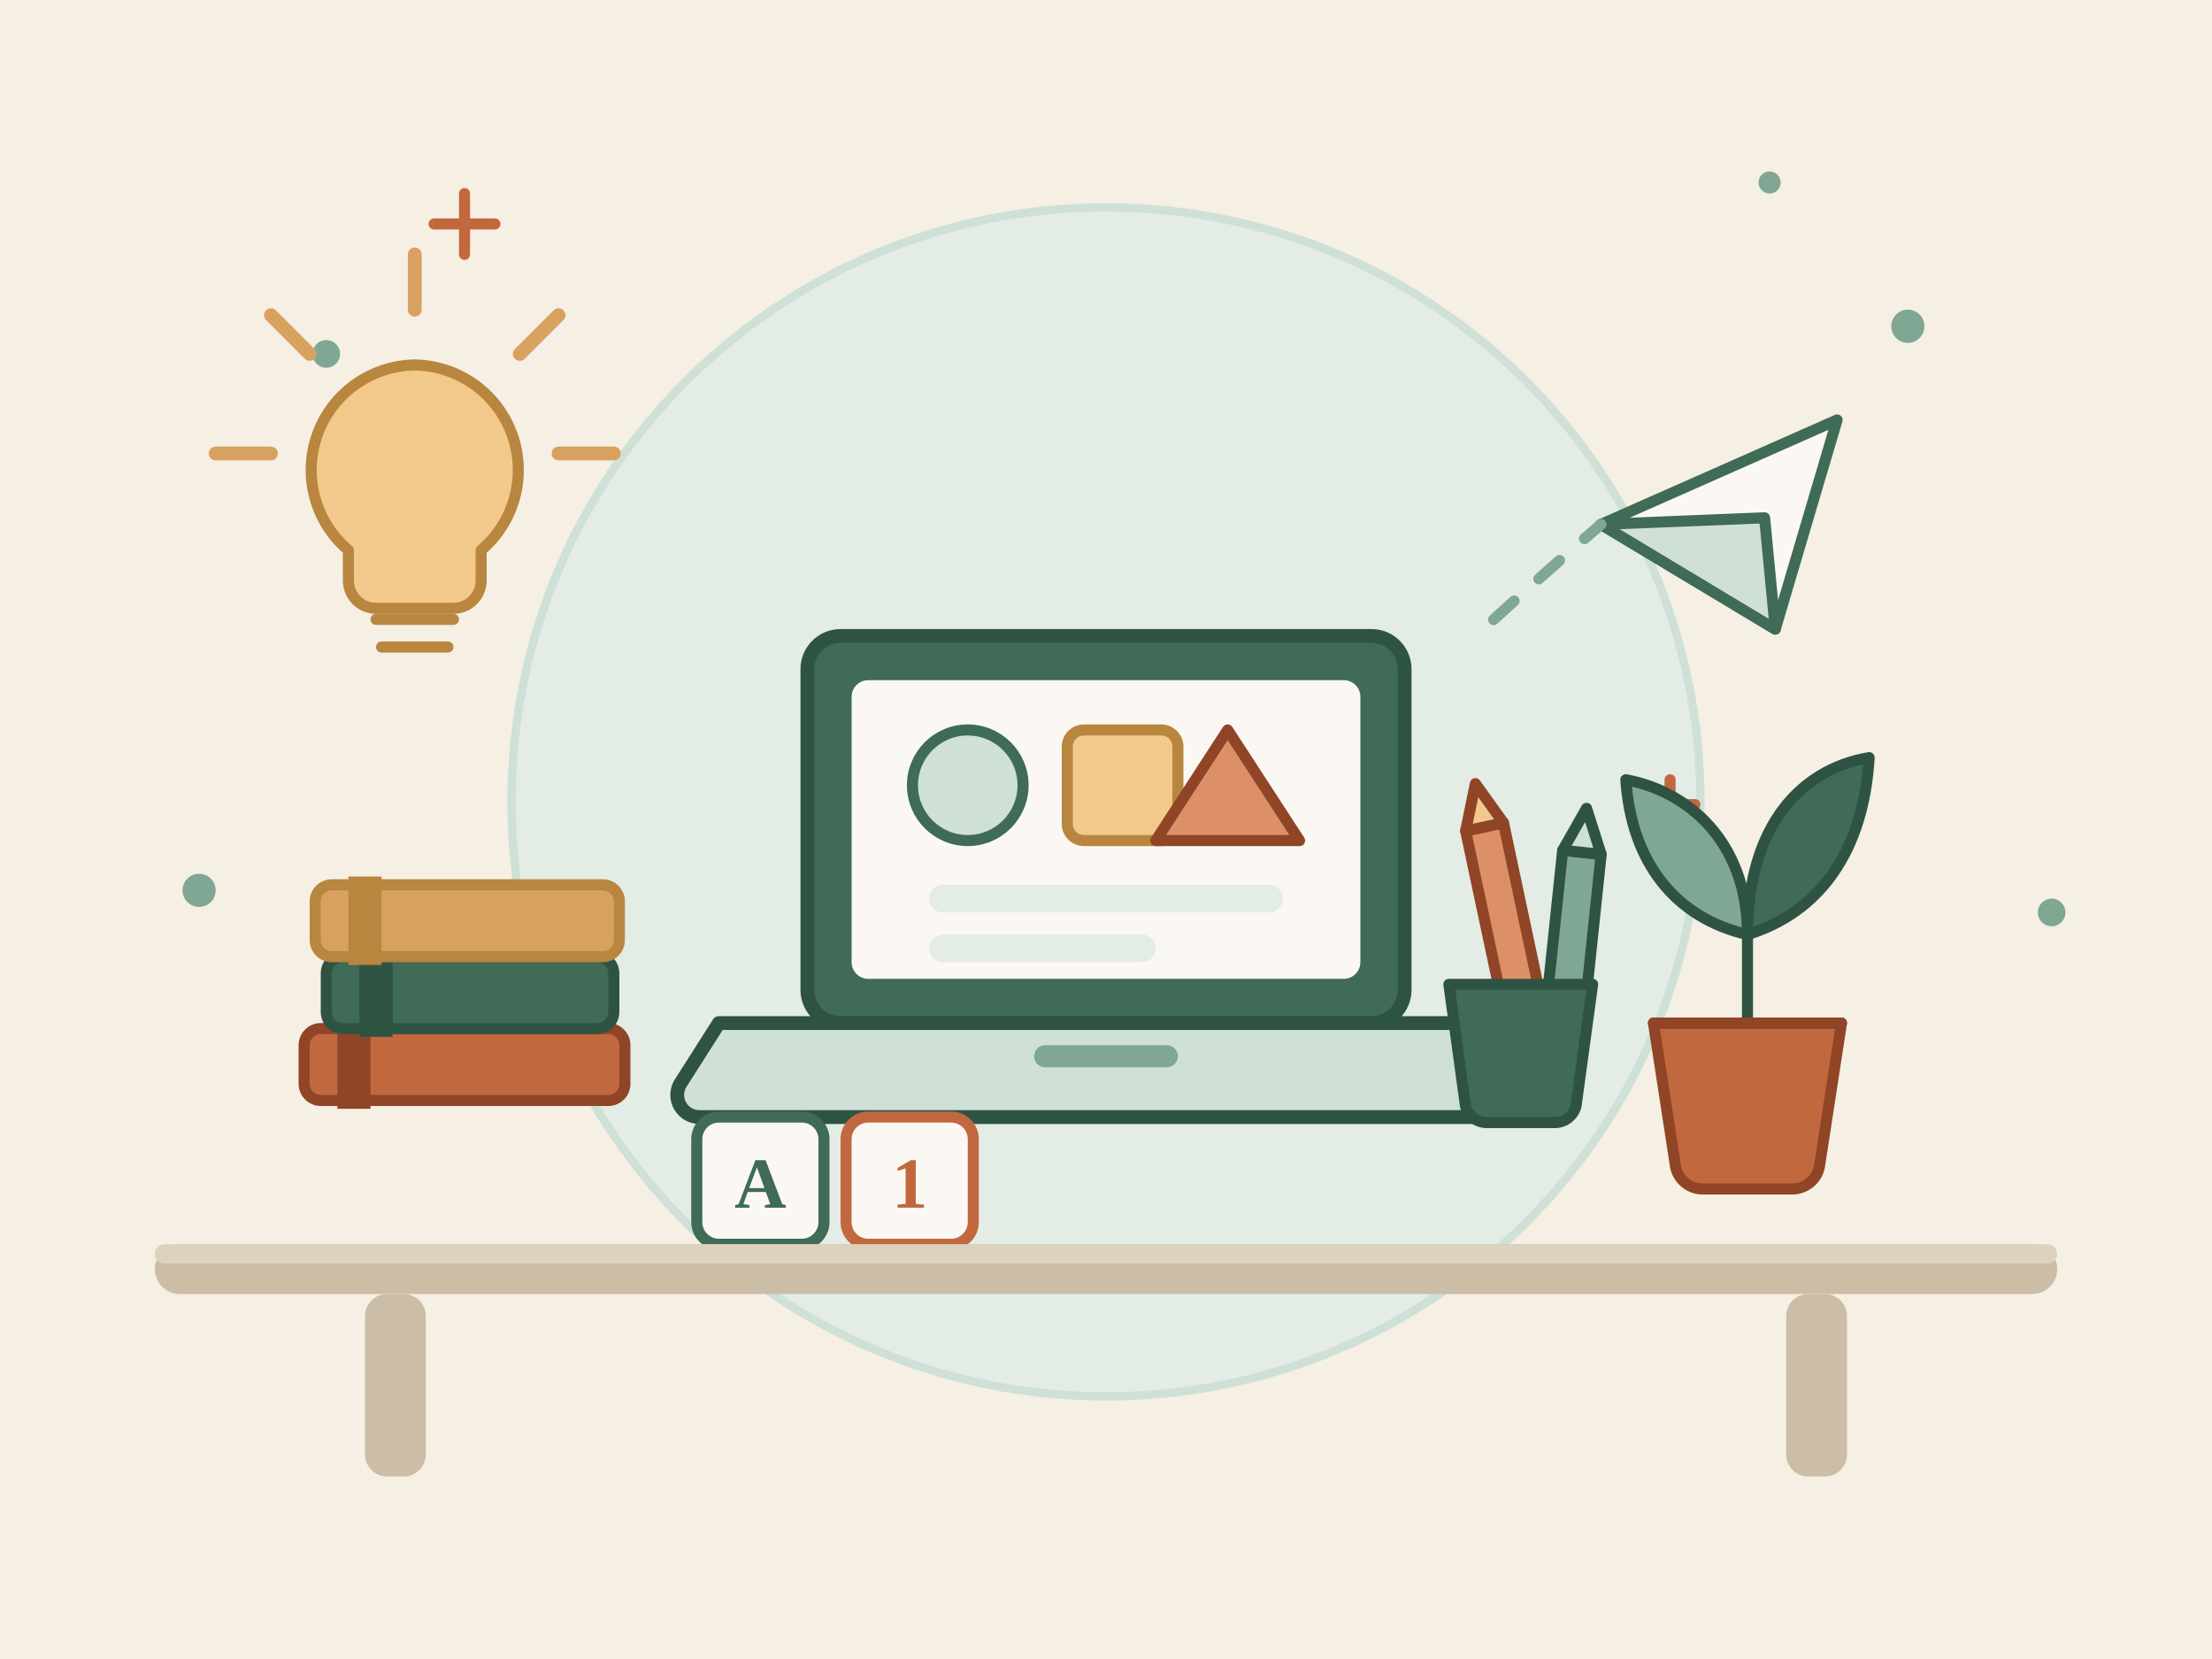
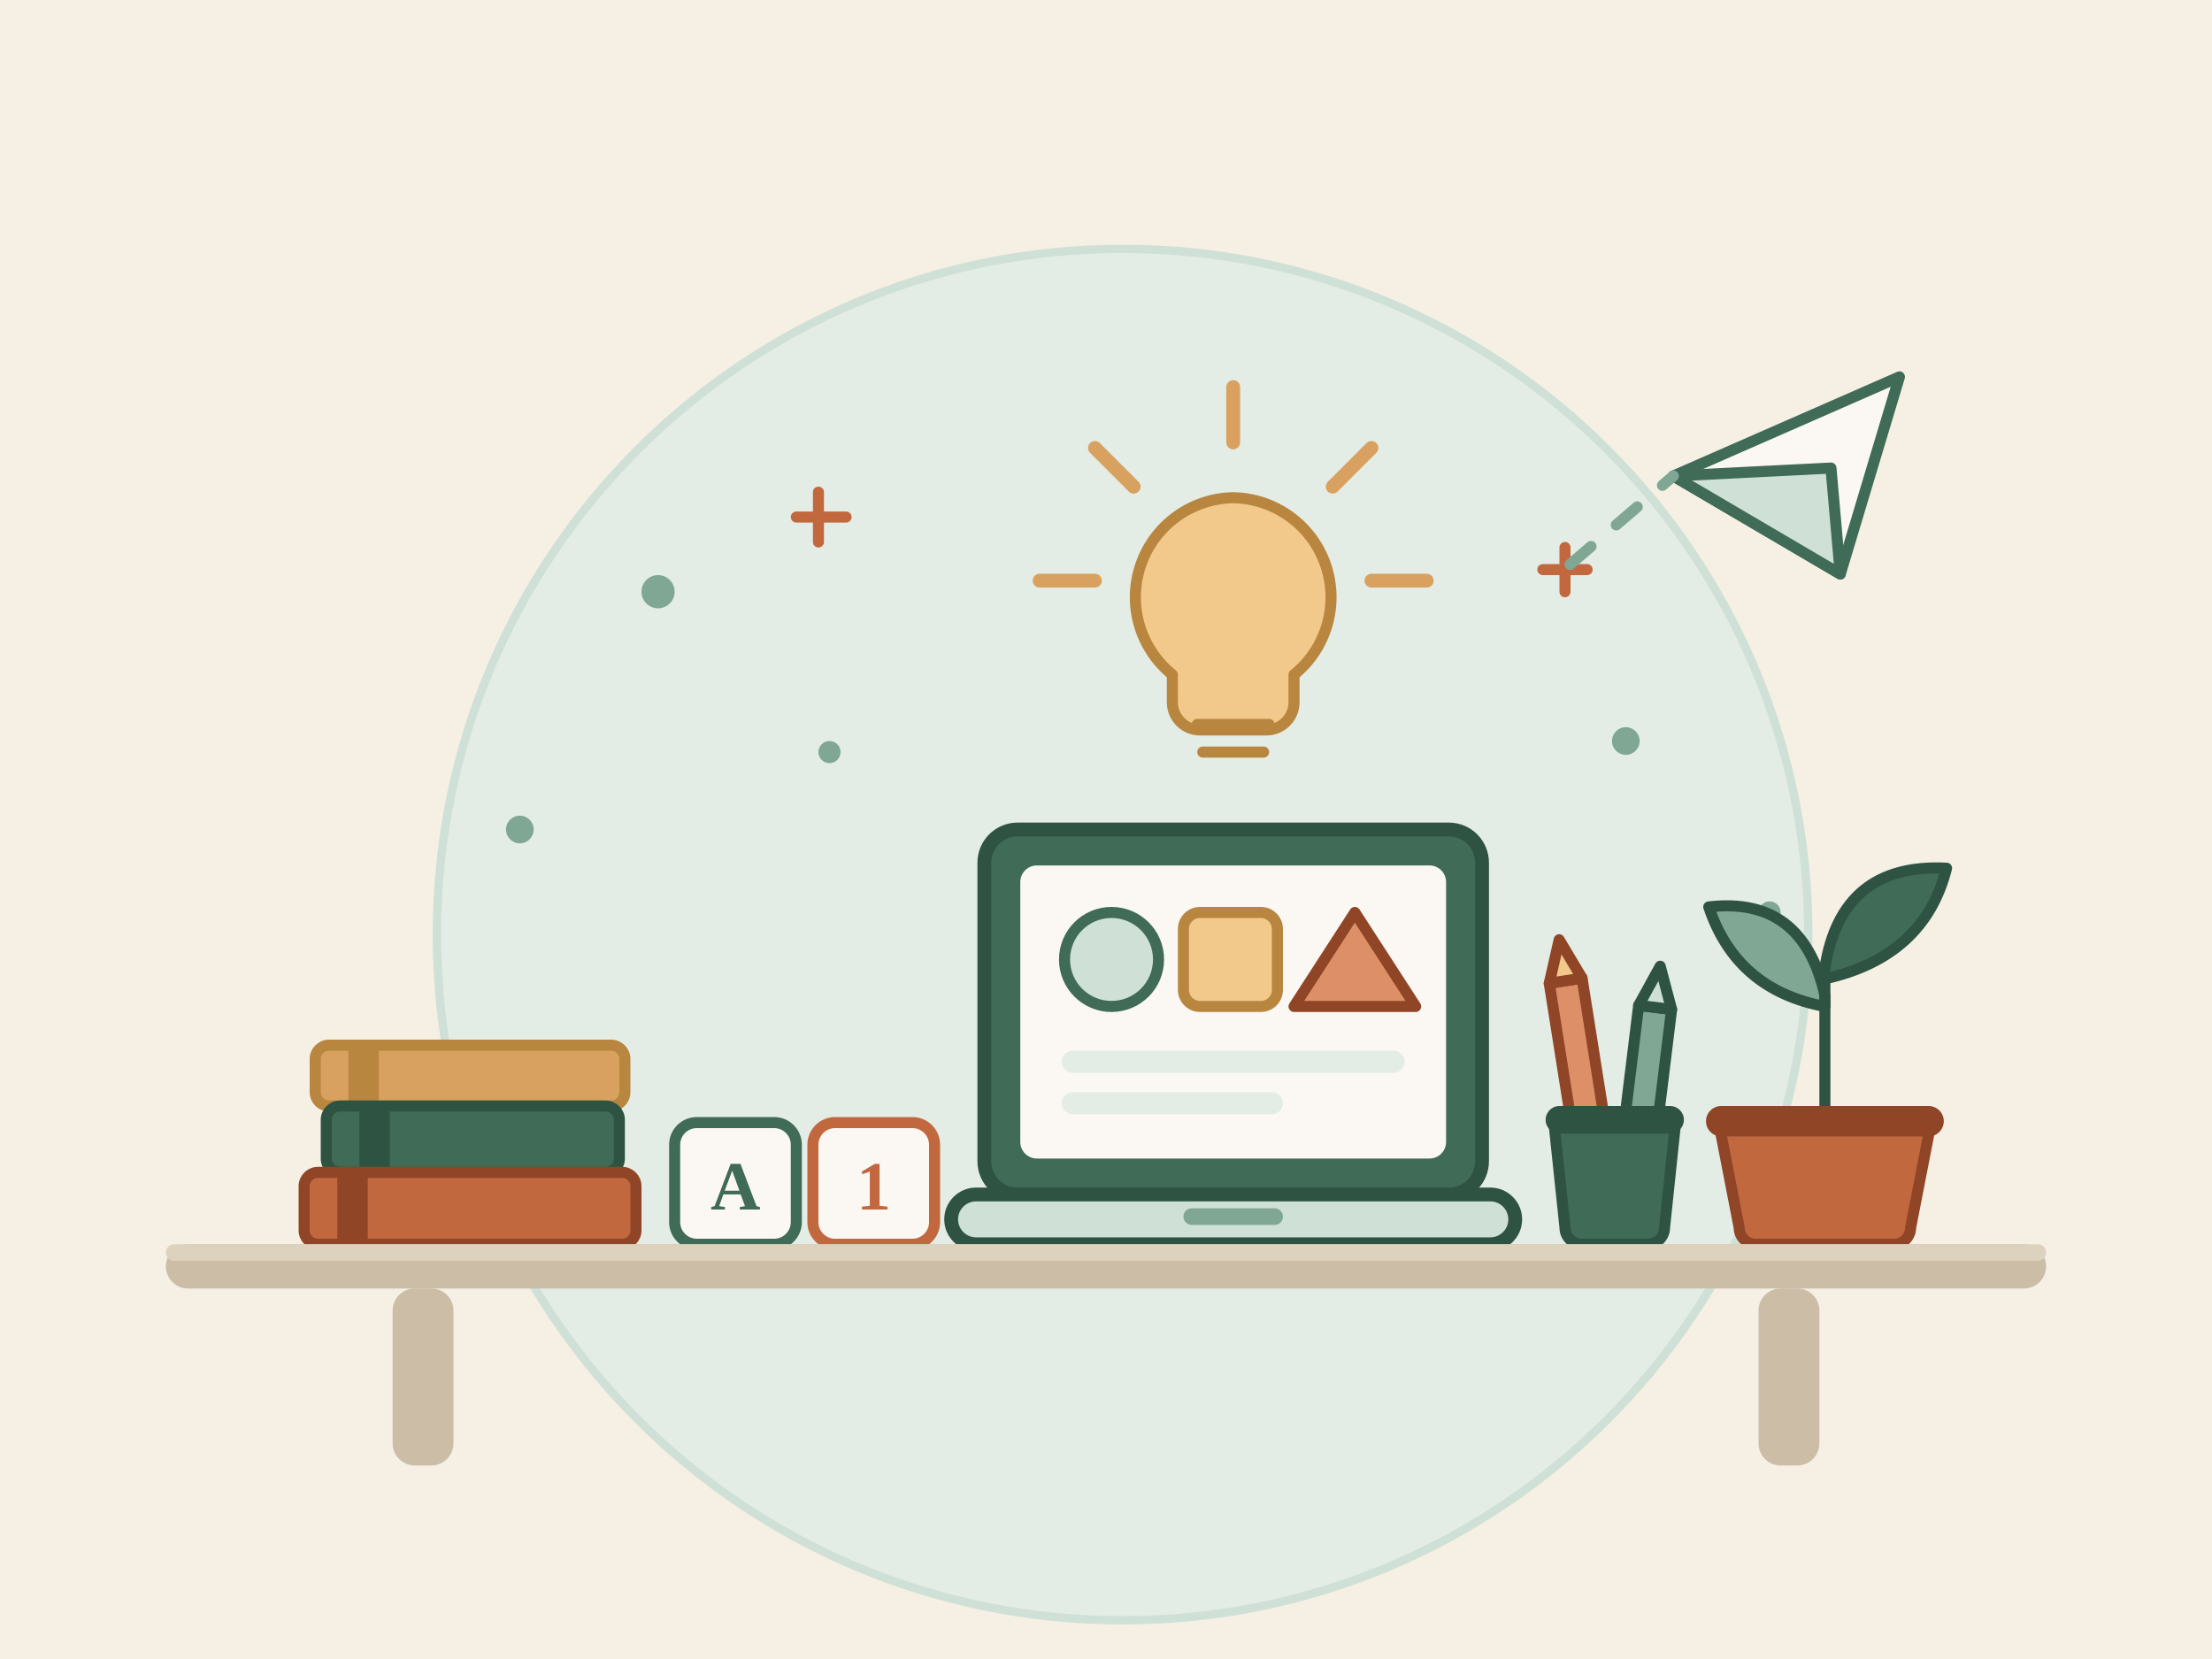
<svg xmlns="http://www.w3.org/2000/svg" viewBox="0 0 800 600" width="800" height="600" role="img" aria-label="Cartoon illustration of a classroom desk with a laptop, stacked books, alphabet and number blocks, a cup of pencils, a potted plant, a lightbulb, and a paper airplane.">
  <rect width="800" height="600" fill="#f5efe4" />
-   <circle cx="400" cy="290" r="215" fill="#e3ece5" />
-   <circle cx="400" cy="290" r="215" fill="none" stroke="#cfe0d6" stroke-width="3" />
+   <circle cx="406" cy="338" r="248" fill="#e3ece5" />
+   <circle cx="406" cy="338" r="248" fill="none" stroke="#cfe0d6" stroke-width="3" />
  <g fill="#7fa793">
-     <circle cx="118" cy="128" r="5" />
-     <circle cx="690" cy="118" r="6" />
-     <circle cx="742" cy="330" r="5" />
-     <circle cx="72" cy="322" r="6" />
-     <circle cx="640" cy="66" r="4" />
+     <circle cx="238" cy="214" r="6" />
+     <circle cx="300" cy="272" r="4" />
+     <circle cx="188" cy="300" r="5" />
+     <circle cx="588" cy="268" r="5" />
+     <circle cx="640" cy="330" r="4" />
  </g>
  <g stroke="#c2683f" stroke-width="4" stroke-linecap="round">
-     <path d="M168 92v-22M157 81h22" />
-     <path d="M604 300v-18M595 291h18" />
+     <path d="M296 196v-18M288 187h18" />
+     <path d="M566 214v-16M558 206h16" />
  </g>
-   <g transform="translate(150 190)">
+   <g transform="translate(446 232)">
    <g stroke="#d9a15f" stroke-width="5" stroke-linecap="round">
-       <path d="M-52 -26h-20M52 -26h20M-38 -62l-14-14M38 -62l14-14M0 -78v-20" />
+       <path d="M-50 -22h-20M50 -22h20M-36 -56l-14-14M36 -56l14-14M0 -72v-20" />
    </g>
-     <path d="M0 -58a38 38 0 0 1 24 67v11a10 10 0 0 1-10 10h-28a10 10 0 0 1-10-10v-11A38 38 0 0 1 0 -58z" fill="#f2c98a" stroke="#b8863f" stroke-width="4" stroke-linejoin="round" />
-     <path d="M-14 34h28M-12 44h24" stroke="#b8863f" stroke-width="4" stroke-linecap="round" />
+     <path d="M0 -52a36 36 0 0 1 22 64v10a10 10 0 0 1-10 10h-24a10 10 0 0 1-10-10v-10A36 36 0 0 1 0 -52z" fill="#f2c98a" stroke="#b8863f" stroke-width="4" stroke-linejoin="round" />
+     <path d="M-13 30h26M-11 40h22" stroke="#b8863f" stroke-width="4" stroke-linecap="round" />
  </g>
-   <g transform="translate(628 196) rotate(-14)">
-     <path d="M-46 -18 46 -34 6 34z" fill="#fbf8f3" stroke="#3f6b57" stroke-width="4" stroke-linejoin="round" />
-     <path d="M-46 -18 6 34 12 -6z" fill="#cfe0d6" stroke="#3f6b57" stroke-width="4" stroke-linejoin="round" />
-     <path d="M-92 6q26 -14 46 -24" fill="none" stroke="#7fa793" stroke-width="4" stroke-linecap="round" stroke-dasharray="10 12" />
+   <g transform="translate(652 178) rotate(-14)">
+     <path d="M-44 -17 44 -32 6 32z" fill="#fbf8f3" stroke="#3f6b57" stroke-width="4" stroke-linejoin="round" />
+     <path d="M-44 -17 6 32 12 -6z" fill="#cfe0d6" stroke="#3f6b57" stroke-width="4" stroke-linejoin="round" />
+     <path d="M-88 5q26 -13 44 -22" fill="none" stroke="#7fa793" stroke-width="4" stroke-linecap="round" stroke-dasharray="10 12" />
  </g>
-   <g transform="translate(632 356)">
-     <path d="M0 -18c0 -34 -22 -52 -44 -56 2 30 18 50 44 56z" fill="#7fa793" stroke="#2f5343" stroke-width="4" stroke-linejoin="round" />
-     <path d="M0 -18c0 -40 20 -60 44 -64 -2 34 -18 56 -44 64z" fill="#3f6b57" stroke="#2f5343" stroke-width="4" stroke-linejoin="round" />
-     <path d="M0 -18v34" stroke="#2f5343" stroke-width="4" stroke-linecap="round" />
-     <path d="M-34 14h68l-8 52a10 10 0 0 1-10 8h-32a10 10 0 0 1-10-8z" fill="#c2683f" stroke="#8f4526" stroke-width="4" stroke-linejoin="round" />
-     <path d="M-34 14h68" stroke="#8f4526" stroke-width="4" stroke-linecap="round" />
+   <g stroke-width="4" stroke-linejoin="round">
+     <rect x="114" y="378" width="112" height="22" rx="5" fill="#d9a15f" stroke="#b8863f" />
+     <rect x="126" y="378" width="11" height="22" fill="#b8863f" />
+     <rect x="118" y="400" width="106" height="24" rx="5" fill="#3f6b57" stroke="#2f5343" />
+     <rect x="130" y="400" width="11" height="24" fill="#2f5343" />
+     <rect x="110" y="424" width="120" height="26" rx="5" fill="#c2683f" stroke="#8f4526" />
+     <rect x="122" y="424" width="11" height="26" fill="#8f4526" />
  </g>
-   <g transform="translate(168 372)">
-     <rect x="-58" y="0" width="116" height="26" rx="6" fill="#c2683f" stroke="#8f4526" stroke-width="4" />
-     <rect x="-46" y="-3" width="12" height="32" fill="#8f4526" />
-     <rect x="-50" y="-26" width="104" height="26" rx="6" fill="#3f6b57" stroke="#2f5343" stroke-width="4" />
-     <rect x="-38" y="-29" width="12" height="32" fill="#2f5343" />
-     <rect x="-54" y="-52" width="110" height="26" rx="6" fill="#d9a15f" stroke="#b8863f" stroke-width="4" />
-     <rect x="-42" y="-55" width="12" height="32" fill="#b8863f" />
+   <g stroke-width="4">
+     <rect x="244" y="406" width="44" height="44" rx="8" fill="#fbf8f3" stroke="#3f6b57" />
+     <text x="266" y="429" font-family="Georgia, 'Times New Roman', serif" font-size="25" font-weight="700" fill="#3f6b57" text-anchor="middle" dominant-baseline="central">A</text>
+     <rect x="294" y="406" width="44" height="44" rx="8" fill="#fbf8f3" stroke="#c2683f" />
+     <text x="316" y="429" font-family="Georgia, 'Times New Roman', serif" font-size="25" font-weight="700" fill="#c2683f" text-anchor="middle" dominant-baseline="central">1</text>
  </g>
-   <g transform="translate(400 300)">
-     <rect x="-108" y="-70" width="216" height="140" rx="12" fill="#3f6b57" stroke="#2f5343" stroke-width="5" />
-     <rect x="-92" y="-54" width="184" height="108" rx="6" fill="#fbf8f3" />
-     <circle cx="-50" cy="-16" r="20" fill="#cfe0d6" stroke="#3f6b57" stroke-width="4" />
-     <rect x="-14" y="-36" width="40" height="40" rx="6" fill="#f2c98a" stroke="#b8863f" stroke-width="4" />
-     <path d="M44 -36 70 4H18z" fill="#dd9068" stroke="#8f4526" stroke-width="4" stroke-linejoin="round" />
-     <rect x="-64" y="20" width="128" height="10" rx="5" fill="#e3ece5" />
-     <rect x="-64" y="38" width="82" height="10" rx="5" fill="#e3ece5" />
-     <path d="M-140 70h280l14 22a8 8 0 0 1-7 12H-147a8 8 0 0 1-7-12z" fill="#cfe0d6" stroke="#2f5343" stroke-width="5" stroke-linejoin="round" />
-     <rect x="-26" y="78" width="52" height="8" rx="4" fill="#7fa793" />
+   <g>
+     <rect x="356" y="300" width="180" height="132" rx="12" fill="#3f6b57" stroke="#2f5343" stroke-width="5" />
+     <rect x="369" y="313" width="154" height="106" rx="6" fill="#fbf8f3" />
+     <circle cx="402" cy="347" r="17" fill="#cfe0d6" stroke="#3f6b57" stroke-width="4" />
+     <rect x="428" y="330" width="34" height="34" rx="6" fill="#f2c98a" stroke="#b8863f" stroke-width="4" />
+     <path d="M490 330 512 364H468z" fill="#dd9068" stroke="#8f4526" stroke-width="4" stroke-linejoin="round" />
+     <rect x="384" y="380" width="124" height="8" rx="4" fill="#e3ece5" />
+     <rect x="384" y="395" width="80" height="8" rx="4" fill="#e3ece5" />
+     <rect x="344" y="432" width="204" height="18" rx="9" fill="#cfe0d6" stroke="#2f5343" stroke-width="5" />
+     <rect x="428" y="437" width="36" height="6" rx="3" fill="#7fa793" />
  </g>
-   <g transform="translate(548 356)">
+   <g>
    <g stroke-width="4" stroke-linejoin="round">
-       <g transform="rotate(-12)">
-         <rect x="-6" y="-58" width="14" height="60" fill="#dd9068" stroke="#8f4526" />
-         <path d="M-6 -58 1 -74 8 -58z" fill="#f2c98a" stroke="#8f4526" />
+       <g transform="rotate(-9 575 410)">
+         <rect x="569" y="354" width="12" height="56" fill="#dd9068" stroke="#8f4526" />
+         <path d="M569 354 575 339 581 354z" fill="#f2c98a" stroke="#8f4526" />
      </g>
-       <g transform="rotate(6) translate(18 0)">
-         <rect x="-6" y="-50" width="14" height="52" fill="#7fa793" stroke="#2f5343" />
-         <path d="M-6 -50 1 -66 8 -50z" fill="#cfe0d6" stroke="#2f5343" />
+       <g transform="rotate(7 593 410)">
+         <rect x="587" y="364" width="12" height="46" fill="#7fa793" stroke="#2f5343" />
+         <path d="M587 364 593 349 599 364z" fill="#cfe0d6" stroke="#2f5343" />
      </g>
    </g>
-     <path d="M-24 0h52l-6 44a8 8 0 0 1-8 6h-24a8 8 0 0 1-8-6z" fill="#3f6b57" stroke="#2f5343" stroke-width="4" stroke-linejoin="round" />
+     <path d="M562 406h44l-4 38a6 6 0 0 1-6 6h-24a6 6 0 0 1-6-6z" fill="#3f6b57" stroke="#2f5343" stroke-width="4" stroke-linejoin="round" />
+     <rect x="559" y="400" width="50" height="10" rx="5" fill="#2f5343" />
  </g>
-   <g transform="translate(252 404)">
-     <rect x="0" y="0" width="46" height="46" rx="8" fill="#fbf8f3" stroke="#3f6b57" stroke-width="4" />
-     <text x="23" y="24" font-family="Georgia, 'Times New Roman', serif" font-size="26" font-weight="700" fill="#3f6b57" text-anchor="middle" dominant-baseline="central">A</text>
-     <rect x="54" y="0" width="46" height="46" rx="8" fill="#fbf8f3" stroke="#c2683f" stroke-width="4" />
-     <text x="77" y="24" font-family="Georgia, 'Times New Roman', serif" font-size="26" font-weight="700" fill="#c2683f" text-anchor="middle" dominant-baseline="central">1</text>
+   <g>
+     <path d="M660 364Q628 358 618 328Q652 324 660 360Z" fill="#7fa793" stroke="#2f5343" stroke-width="4" stroke-linejoin="round" />
+     <path d="M660 354Q696 346 704 314Q666 312 660 350Z" fill="#3f6b57" stroke="#2f5343" stroke-width="4" stroke-linejoin="round" />
+     <path d="M660 404V352" stroke="#2f5343" stroke-width="4" stroke-linecap="round" />
+     <path d="M622 408h76l-7 36a6 6 0 0 1-6 6h-50a6 6 0 0 1-6-6z" fill="#c2683f" stroke="#8f4526" stroke-width="4" stroke-linejoin="round" />
+     <rect x="617" y="400" width="86" height="11" rx="5.5" fill="#8f4526" />
  </g>
-   <rect x="56" y="450" width="688" height="18" rx="9" fill="#cbbda6" />
-   <rect x="56" y="450" width="688" height="7" rx="3.5" fill="#ddd2bd" />
-   <rect x="132" y="468" width="22" height="66" rx="8" fill="#cbbda6" />
-   <rect x="646" y="468" width="22" height="66" rx="8" fill="#cbbda6" />
+   <rect x="60" y="450" width="680" height="16" rx="8" fill="#cbbda6" />
+   <rect x="60" y="450" width="680" height="6" rx="3" fill="#ddd2bd" />
+   <rect x="142" y="466" width="22" height="64" rx="8" fill="#cbbda6" />
+   <rect x="636" y="466" width="22" height="64" rx="8" fill="#cbbda6" />
</svg>
